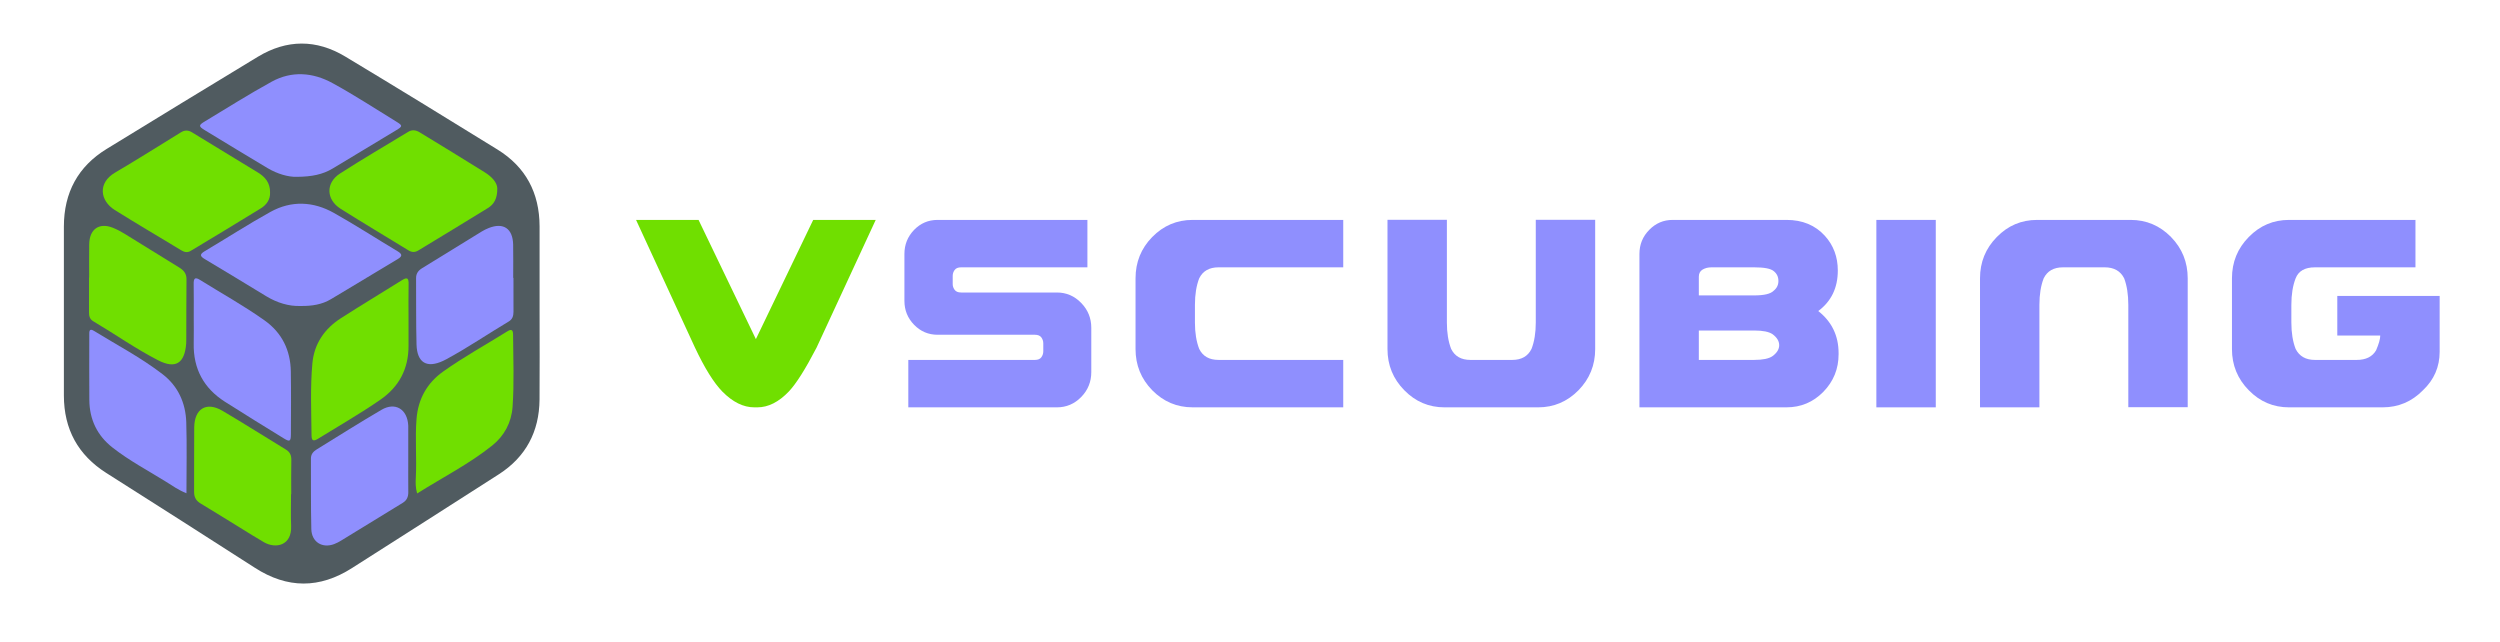
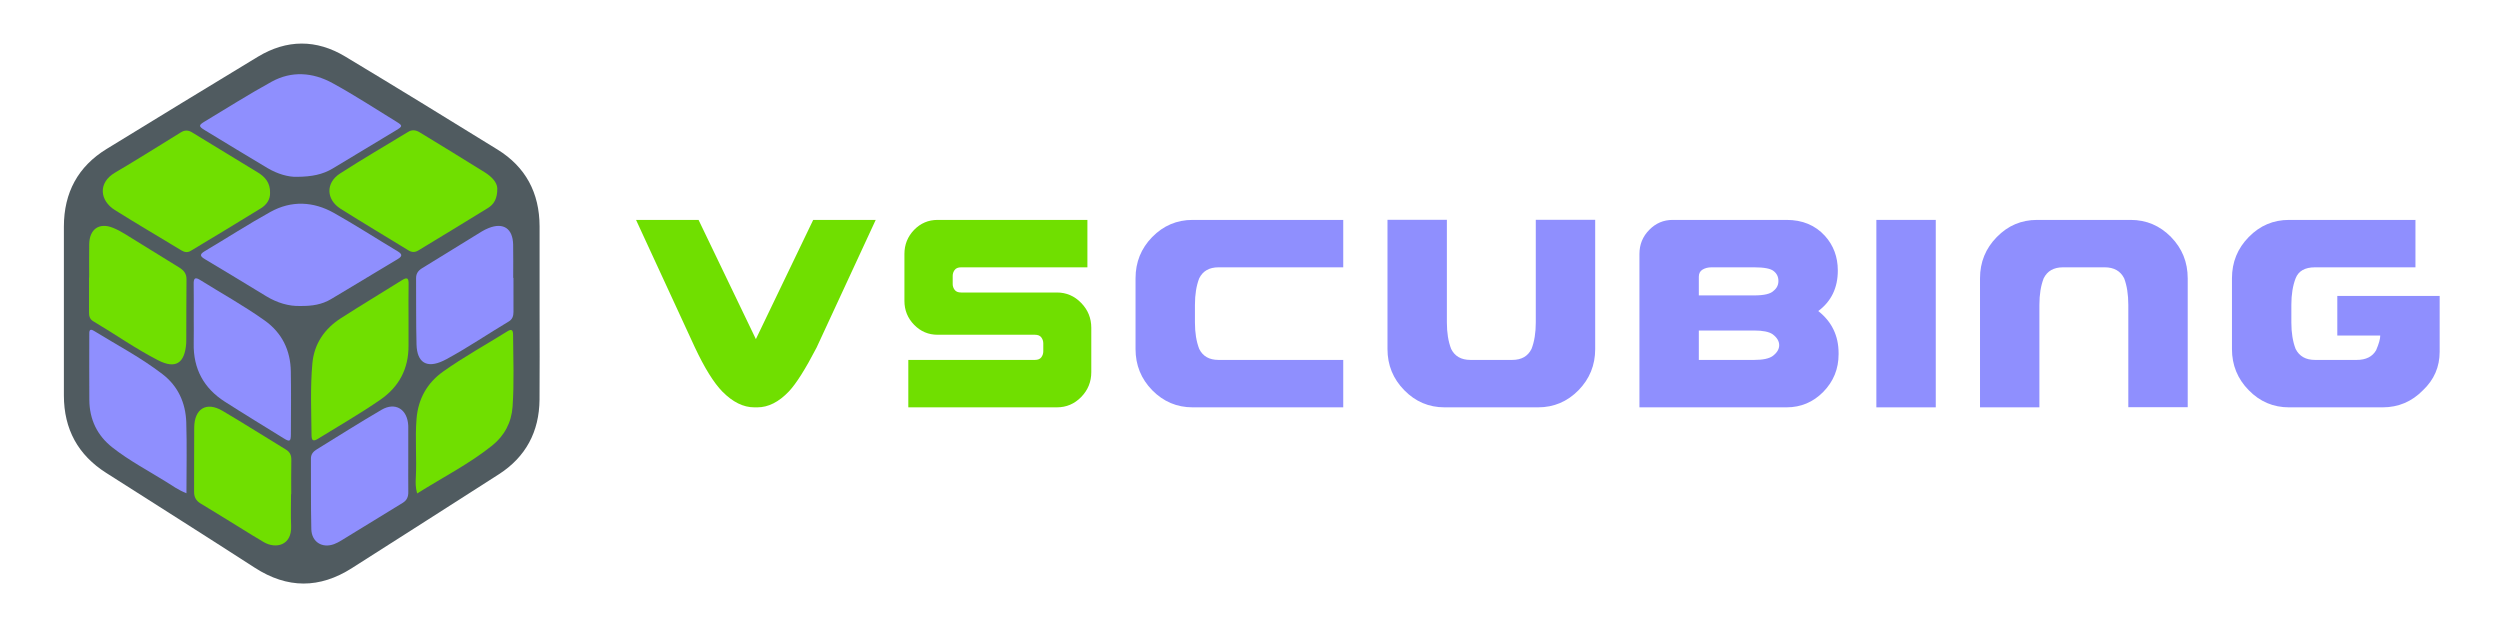
- <svg xmlns="http://www.w3.org/2000/svg" width="195" height="50" viewBox="0 0 195 50" fill="none">
-   <path d="M42.088 24.407C42.088 26.66 42.104 28.913 42.084 31.165C42.062 33.684 41.002 35.646 38.922 36.986C35.113 39.441 31.282 41.861 27.465 44.303C24.928 45.925 22.418 45.923 19.877 44.285C16.023 41.799 12.149 39.346 8.28 36.884C6.094 35.492 4.986 33.488 4.983 30.853C4.979 26.46 4.98 22.067 4.983 17.674C4.985 15.017 6.089 12.983 8.319 11.617C12.243 9.212 16.171 6.812 20.108 4.43C22.37 3.06 24.678 3.055 26.936 4.414C30.91 6.805 34.865 9.23 38.811 11.669C40.995 13.018 42.08 15.036 42.087 17.649C42.093 19.901 42.088 22.154 42.088 24.407Z" fill="#505B60" />
-   <path d="M38.788 14.683C38.802 15.506 38.515 15.942 38.058 16.226C36.256 17.343 34.437 18.433 32.627 19.536C32.361 19.698 32.118 19.686 31.854 19.524C30.094 18.444 28.32 17.389 26.572 16.288C25.435 15.572 25.39 14.266 26.513 13.541C28.264 12.41 30.066 11.362 31.846 10.281C32.147 10.098 32.448 10.146 32.732 10.32C34.431 11.358 36.133 12.39 37.821 13.447C38.347 13.777 38.77 14.221 38.788 14.683Z" fill="#70DF00" />
-   <path d="M23.139 13.793C22.507 13.812 21.648 13.578 20.856 13.105C19.23 12.133 17.609 11.15 15.991 10.165C15.48 9.854 15.477 9.771 15.972 9.473C17.705 8.429 19.419 7.345 21.19 6.372C22.756 5.512 24.406 5.645 25.932 6.48C27.64 7.413 29.278 8.483 30.94 9.504C31.413 9.795 31.405 9.856 30.918 10.15C29.265 11.15 27.61 12.148 25.953 13.142C25.175 13.609 24.322 13.786 23.139 13.793Z" fill="#8F8FFE" />
-   <path d="M21.065 15.023C21.087 15.563 20.786 15.977 20.353 16.246C18.537 17.371 16.701 18.465 14.872 19.57C14.625 19.719 14.39 19.676 14.149 19.53C12.417 18.479 10.668 17.456 8.951 16.38C7.795 15.654 7.613 14.267 8.965 13.47C10.695 12.45 12.396 11.381 14.105 10.326C14.405 10.14 14.678 10.14 14.978 10.324C16.689 11.372 18.407 12.412 20.12 13.458C20.686 13.804 21.079 14.267 21.065 15.023Z" fill="#70DF00" />
-   <path d="M23.426 23.867C22.539 23.897 21.621 23.624 20.766 23.105C19.176 22.14 17.588 21.172 15.991 20.22C15.606 19.991 15.541 19.845 15.976 19.588C17.686 18.575 19.358 17.489 21.096 16.528C22.725 15.627 24.432 15.703 26.04 16.606C27.724 17.551 29.349 18.606 31.009 19.597C31.392 19.826 31.393 19.987 31.021 20.21C29.283 21.25 27.551 22.301 25.812 23.337C25.112 23.754 24.337 23.878 23.426 23.867Z" fill="#8F8FFE" />
-   <path d="M14.543 38.474C13.911 38.224 13.434 37.877 12.938 37.569C11.533 36.695 10.064 35.923 8.758 34.894C7.585 33.97 6.98 32.724 6.968 31.204C6.953 29.516 6.963 27.828 6.964 26.139C6.964 25.895 6.932 25.564 7.327 25.807C9.127 26.915 11.008 27.898 12.69 29.195C13.884 30.116 14.482 31.427 14.529 32.939C14.586 34.756 14.543 36.576 14.543 38.474Z" fill="#8F8FFE" />
-   <path d="M15.112 24.747C15.112 23.884 15.123 23.021 15.107 22.159C15.1 21.748 15.183 21.572 15.594 21.829C17.281 22.881 19.024 23.844 20.647 25C21.985 25.954 22.657 27.309 22.685 28.971C22.712 30.603 22.695 32.235 22.69 33.867C22.688 34.434 22.604 34.484 22.131 34.191C20.595 33.243 19.055 32.303 17.535 31.33C15.899 30.283 15.066 28.77 15.11 26.773C15.124 26.098 15.112 25.422 15.112 24.747Z" fill="#8F8FFE" />
-   <path d="M31.865 24.818C31.865 25.53 31.863 26.243 31.866 26.956C31.874 28.768 31.124 30.17 29.668 31.178C28.09 32.27 26.426 33.219 24.798 34.227C24.446 34.444 24.304 34.382 24.3 33.962C24.282 32.087 24.196 30.208 24.366 28.339C24.506 26.801 25.323 25.638 26.579 24.828C28.158 23.81 29.772 22.849 31.362 21.849C31.79 21.581 31.881 21.724 31.871 22.173C31.852 23.054 31.865 23.936 31.865 24.818Z" fill="#70DF00" />
-   <path d="M32.536 38.491C32.403 38.013 32.413 37.636 32.433 37.264C32.515 35.729 32.365 34.191 32.491 32.657C32.618 31.103 33.323 29.867 34.557 28.987C36.163 27.842 37.892 26.893 39.563 25.851C39.865 25.663 40.017 25.688 40.02 26.106C40.033 27.98 40.111 29.857 39.981 31.728C39.895 32.964 39.328 34.006 38.382 34.76C36.574 36.2 34.519 37.243 32.536 38.491Z" fill="#70DF00" />
-   <path d="M31.844 35.851C31.844 36.695 31.837 37.539 31.847 38.382C31.852 38.753 31.733 39.027 31.412 39.223C29.808 40.2 28.21 41.187 26.607 42.166C26.435 42.271 26.254 42.367 26.067 42.438C25.136 42.789 24.307 42.279 24.283 41.27C24.239 39.434 24.263 37.596 24.253 35.758C24.251 35.407 24.459 35.205 24.714 35.047C26.391 34.012 28.057 32.96 29.756 31.965C30.84 31.33 31.787 31.923 31.844 33.208C31.845 33.245 31.844 33.283 31.844 33.32C31.844 34.164 31.844 35.008 31.844 35.851Z" fill="#8F8FFE" />
-   <path d="M22.701 38.542C22.701 39.368 22.672 40.195 22.708 41.02C22.774 42.558 21.51 42.823 20.59 42.295C19.953 41.929 19.332 41.532 18.705 41.147C17.686 40.522 16.673 39.887 15.648 39.272C15.293 39.06 15.136 38.782 15.14 38.358C15.152 36.688 15.132 35.017 15.149 33.347C15.164 31.875 16.099 31.306 17.349 32.041C19.014 33.02 20.645 34.062 22.297 35.064C22.623 35.262 22.732 35.519 22.723 35.896C22.703 36.778 22.717 37.66 22.717 38.542H22.701Z" fill="#70DF00" />
-   <path d="M6.956 21.639C6.956 20.776 6.946 19.912 6.959 19.049C6.977 17.87 7.736 17.34 8.802 17.765C9.124 17.893 9.435 18.06 9.732 18.242C11.144 19.108 12.546 19.991 13.96 20.854C14.317 21.072 14.551 21.325 14.547 21.783C14.532 23.359 14.534 24.936 14.53 26.512C14.529 26.606 14.53 26.7 14.523 26.793C14.405 28.353 13.688 28.796 12.332 28.101C10.58 27.202 8.965 26.059 7.271 25.056C6.992 24.891 6.94 24.642 6.943 24.342C6.951 23.441 6.946 22.54 6.946 21.639H6.956Z" fill="#70DF00" />
-   <path d="M40.05 21.673C40.05 22.555 40.047 23.437 40.052 24.319C40.053 24.64 39.972 24.904 39.682 25.076C38.054 26.045 36.486 27.119 34.819 28.019C34.738 28.062 34.656 28.104 34.573 28.143C33.296 28.746 32.527 28.299 32.489 26.868C32.444 25.144 32.465 23.418 32.454 21.693C32.452 21.333 32.631 21.099 32.917 20.923C34.47 19.969 36.02 19.011 37.574 18.058C37.746 17.953 37.929 17.862 38.115 17.788C39.267 17.33 40.001 17.824 40.026 19.085C40.042 19.948 40.029 20.811 40.029 21.673H40.05Z" fill="#8F8FFE" />
-   <path d="M68.306 17.153L63.693 27.113C62.825 28.787 62.105 29.927 61.532 30.533C60.745 31.359 59.924 31.773 59.069 31.773H58.838C57.983 31.773 57.152 31.363 56.344 30.543C55.671 29.854 54.955 28.701 54.194 27.082L49.612 17.153H54.487L58.959 26.452L63.43 17.153H68.306Z" fill="#70DF00" />
-   <path d="M80.72 28.074C80.955 28.074 81.124 28.005 81.225 27.867C81.325 27.729 81.376 27.574 81.376 27.402V26.782C81.376 26.61 81.325 26.455 81.225 26.317C81.124 26.18 80.955 26.111 80.72 26.111H73.13C72.416 26.111 71.807 25.852 71.302 25.336C70.798 24.819 70.545 24.196 70.545 23.465V19.808C70.545 19.078 70.798 18.451 71.302 17.928C71.807 17.411 72.416 17.153 73.13 17.153H84.818V20.852H74.966C74.731 20.852 74.563 20.921 74.462 21.058C74.361 21.196 74.311 21.348 74.311 21.513V22.164C74.311 22.322 74.361 22.47 74.462 22.608C74.563 22.746 74.731 22.815 74.966 22.815H82.436C83.176 22.815 83.809 23.087 84.334 23.631C84.858 24.168 85.121 24.816 85.121 25.573V29.024C85.121 29.782 84.858 30.43 84.334 30.966C83.809 31.504 83.176 31.773 82.436 31.773H70.848V28.074H80.72Z" fill="#8F8FFE" />
-   <path d="M88.572 21.709C88.572 20.449 89.006 19.374 89.874 18.486C90.749 17.597 91.799 17.153 93.023 17.153H104.773V20.852H95.042C94.322 20.852 93.821 21.137 93.538 21.709C93.316 22.281 93.205 22.97 93.205 23.776V25.16C93.205 25.959 93.316 26.644 93.538 27.216C93.821 27.788 94.322 28.073 95.042 28.073H104.773V31.772H93.023C91.799 31.772 90.749 31.328 89.874 30.44C89.006 29.551 88.572 28.48 88.572 27.227V21.709Z" fill="#8F8FFE" />
-   <path d="M119.791 17.143H124.424V27.227C124.424 28.48 123.991 29.551 123.122 30.44C122.247 31.328 121.198 31.773 119.973 31.773H112.675C111.45 31.773 110.404 31.328 109.536 30.44C108.661 29.551 108.224 28.48 108.224 27.227V17.143H112.857V25.16C112.857 25.959 112.968 26.645 113.19 27.216C113.473 27.788 113.974 28.074 114.694 28.074H117.954C118.674 28.074 119.176 27.788 119.458 27.216C119.68 26.645 119.791 25.959 119.791 25.16V17.143Z" fill="#8F8FFE" />
-   <path d="M138.262 26.069C137.98 25.876 137.502 25.78 136.829 25.78H132.509V28.073H136.829C137.502 28.073 137.98 27.974 138.262 27.774C138.605 27.519 138.777 27.237 138.777 26.927C138.777 26.61 138.605 26.324 138.262 26.069ZM132.509 23.042H136.829C137.602 23.042 138.107 22.922 138.343 22.68C138.592 22.481 138.716 22.226 138.716 21.916C138.716 21.592 138.592 21.334 138.343 21.141C138.107 20.948 137.602 20.852 136.829 20.852H133.498C133.229 20.852 132.997 20.91 132.802 21.027C132.606 21.145 132.509 21.331 132.509 21.585V23.042ZM141.825 24.261C142.882 25.095 143.41 26.19 143.41 27.547V27.629C143.41 28.773 143.013 29.751 142.219 30.564C141.425 31.369 140.469 31.772 139.352 31.772H127.876V19.808C127.876 19.071 128.131 18.444 128.643 17.928C129.147 17.411 129.756 17.153 130.47 17.153H139.352C140.59 17.153 141.586 17.566 142.34 18.393C143.013 19.137 143.349 20.039 143.349 21.1C143.349 22.45 142.841 23.503 141.825 24.261Z" fill="#8F8FFE" />
-   <path d="M146.356 17.153H150.99V31.773H146.356V17.153Z" fill="#8F8FFE" />
-   <path d="M166.19 17.153C167.415 17.153 168.464 17.597 169.339 18.486C170.207 19.374 170.641 20.449 170.641 21.709V31.762H166.008V23.776C166.008 22.97 165.9 22.281 165.685 21.709C165.396 21.138 164.891 20.852 164.171 20.852H160.911C160.191 20.852 159.689 21.138 159.407 21.709C159.185 22.281 159.074 22.97 159.074 23.776V31.773H154.441V21.709C154.441 20.449 154.878 19.374 155.753 18.486C156.621 17.597 157.667 17.153 158.892 17.153H166.19Z" fill="#8F8FFE" />
-   <path d="M182.309 23.083H190.293V27.433C190.293 28.618 189.859 29.62 188.991 30.44C188.123 31.328 187.073 31.773 185.842 31.773H178.544C177.319 31.773 176.273 31.328 175.405 30.44C174.53 29.551 174.093 28.48 174.093 27.227V21.709C174.093 20.449 174.53 19.374 175.405 18.486C176.273 17.597 177.319 17.153 178.544 17.153H188.406V20.852H180.563C179.782 20.852 179.281 21.138 179.059 21.709C178.837 22.281 178.726 22.97 178.726 23.776V25.16C178.726 25.959 178.837 26.645 179.059 27.216C179.348 27.788 179.849 28.074 180.563 28.074H183.823C184.543 28.074 185.048 27.822 185.337 27.32C185.552 26.817 185.66 26.435 185.66 26.173H182.309V23.083Z" fill="#8F8FFE" />
+ <svg xmlns="http://www.w3.org/2000/svg" width="213" height="54" viewBox="0 0 213 54" fill="none">
+   <path d="M45.973 26.66C45.973 29.121 45.99 31.581 45.968 34.042C45.945 36.793 44.786 38.936 42.515 40.4C38.354 43.081 34.17 45.725 30 48.392C27.229 50.164 24.487 50.162 21.712 48.373C17.502 45.657 13.27 42.977 9.044 40.288C6.657 38.769 5.446 36.579 5.443 33.701C5.439 28.903 5.44 24.104 5.443 19.306C5.445 16.403 6.651 14.182 9.087 12.689C13.374 10.062 17.663 7.441 21.963 4.839C24.435 3.343 26.956 3.337 29.422 4.821C33.763 7.433 38.083 10.082 42.394 12.746C44.779 14.22 45.964 16.424 45.972 19.278C45.978 21.738 45.973 24.199 45.973 26.66Z" fill="#505B60" />
+   <path d="M42.369 16.039C42.384 16.938 42.071 17.414 41.571 17.723C39.602 18.944 37.616 20.134 35.638 21.34C35.349 21.516 35.082 21.504 34.794 21.327C32.872 20.147 30.934 18.994 29.025 17.792C27.783 17.01 27.734 15.583 28.961 14.791C30.873 13.555 32.841 12.411 34.786 11.23C35.115 11.03 35.444 11.083 35.753 11.272C37.609 12.406 39.469 13.534 41.312 14.689C41.887 15.049 42.349 15.533 42.369 16.039Z" fill="#70DF00" />
+   <path d="M25.275 15.066C24.584 15.086 23.646 14.831 22.782 14.314C21.005 13.252 19.235 12.18 17.466 11.103C16.909 10.764 16.906 10.673 17.446 10.348C19.34 9.207 21.212 8.024 23.146 6.96C24.857 6.021 26.659 6.166 28.326 7.078C30.192 8.098 31.98 9.266 33.796 10.382C34.313 10.7 34.304 10.765 33.772 11.087C31.966 12.18 30.159 13.269 28.349 14.355C27.498 14.865 26.567 15.059 25.275 15.066Z" fill="#8F8FFE" />
+   <path d="M23.009 16.41C23.034 17 22.705 17.452 22.232 17.745C20.247 18.974 18.243 20.17 16.245 21.376C15.975 21.539 15.719 21.492 15.455 21.333C13.563 20.185 11.653 19.068 9.778 17.891C8.515 17.099 8.315 15.584 9.793 14.713C11.682 13.6 13.54 12.431 15.407 11.279C15.735 11.076 16.033 11.076 16.36 11.277C18.23 12.422 20.105 13.558 21.977 14.7C22.596 15.078 23.024 15.584 23.009 16.41Z" fill="#70DF00" />
+   <path d="M25.588 26.07C24.62 26.103 23.617 25.805 22.683 25.238C20.946 24.183 19.212 23.126 17.467 22.086C17.047 21.836 16.976 21.677 17.45 21.396C19.319 20.29 21.145 19.104 23.043 18.054C24.823 17.07 26.687 17.153 28.444 18.139C30.283 19.171 32.058 20.323 33.872 21.406C34.29 21.655 34.291 21.832 33.884 22.076C31.986 23.211 30.095 24.359 28.194 25.491C27.43 25.947 26.583 26.082 25.588 26.07Z" fill="#8F8FFE" />
+   <path d="M15.885 42.026C15.195 41.752 14.674 41.374 14.132 41.037C12.598 40.082 10.993 39.239 9.566 38.115C8.285 37.105 7.625 35.745 7.611 34.084C7.595 32.24 7.606 30.396 7.607 28.552C7.607 28.286 7.572 27.924 8.003 28.189C9.97 29.4 12.024 30.474 13.861 31.89C15.165 32.895 15.818 34.328 15.87 35.98C15.933 37.964 15.885 39.953 15.885 42.026Z" fill="#8F8FFE" />
+   <path d="M16.507 27.032C16.507 26.089 16.519 25.146 16.502 24.204C16.494 23.756 16.585 23.563 17.034 23.844C18.877 24.994 20.78 26.045 22.553 27.308C24.015 28.349 24.749 29.83 24.779 31.645C24.809 33.428 24.79 35.211 24.784 36.993C24.782 37.612 24.69 37.667 24.174 37.347C22.497 36.312 20.814 35.285 19.153 34.222C17.367 33.078 16.456 31.426 16.504 29.245C16.52 28.508 16.507 27.769 16.507 27.032Z" fill="#8F8FFE" />
+   <path d="M34.807 27.108C34.807 27.887 34.804 28.666 34.807 29.444C34.816 31.424 33.997 32.955 32.406 34.056C30.683 35.248 28.866 36.286 27.087 37.386C26.703 37.624 26.548 37.556 26.543 37.097C26.523 35.049 26.429 32.996 26.615 30.955C26.768 29.275 27.66 28.005 29.033 27.12C30.758 26.008 32.52 24.958 34.257 23.866C34.724 23.573 34.823 23.729 34.813 24.219C34.793 25.182 34.807 26.145 34.807 27.108Z" fill="#70DF00" />
+   <path d="M35.54 42.044C35.394 41.522 35.405 41.11 35.427 40.704C35.517 39.027 35.352 37.347 35.49 35.672C35.63 33.974 36.399 32.624 37.747 31.663C39.502 30.412 41.39 29.376 43.215 28.238C43.545 28.032 43.711 28.059 43.714 28.516C43.729 30.563 43.813 32.613 43.671 34.656C43.577 36.007 42.958 37.145 41.925 37.968C39.95 39.542 37.706 40.681 35.54 42.044Z" fill="#70DF00" />
+   <path d="M34.784 39.161C34.784 40.082 34.776 41.004 34.787 41.925C34.792 42.33 34.663 42.63 34.312 42.843C32.559 43.91 30.814 44.989 29.063 46.059C28.875 46.173 28.678 46.278 28.473 46.356C27.456 46.738 26.55 46.181 26.524 45.08C26.477 43.074 26.503 41.066 26.492 39.059C26.49 38.676 26.716 38.454 26.996 38.282C28.827 37.152 30.647 36.002 32.503 34.916C33.687 34.222 34.721 34.87 34.783 36.273C34.785 36.314 34.784 36.355 34.784 36.396C34.784 37.318 34.784 38.239 34.784 39.161Z" fill="#8F8FFE" />
+   <path d="M24.797 42.1C24.797 43.002 24.765 43.906 24.804 44.806C24.876 46.486 23.496 46.776 22.491 46.199C21.794 45.799 21.117 45.366 20.432 44.945C19.319 44.262 18.212 43.569 17.092 42.898C16.705 42.665 16.534 42.362 16.537 41.899C16.551 40.075 16.529 38.25 16.547 36.425C16.563 34.818 17.585 34.196 18.951 34.999C20.77 36.069 22.55 37.206 24.356 38.301C24.712 38.517 24.831 38.797 24.821 39.21C24.799 40.173 24.814 41.137 24.814 42.1H24.797Z" fill="#70DF00" />
+   <path d="M7.598 23.637C7.598 22.694 7.587 21.75 7.601 20.807C7.62 19.52 8.45 18.94 9.614 19.405C9.966 19.545 10.306 19.727 10.63 19.926C12.172 20.871 13.704 21.836 15.248 22.778C15.638 23.017 15.894 23.293 15.89 23.793C15.874 25.515 15.876 27.237 15.871 28.959C15.87 29.061 15.872 29.164 15.864 29.267C15.734 30.97 14.952 31.454 13.47 30.695C11.556 29.713 9.793 28.465 7.942 27.369C7.637 27.188 7.581 26.917 7.584 26.589C7.593 25.605 7.587 24.621 7.587 23.637H7.598Z" fill="#70DF00" />
+   <path d="M43.747 23.674C43.747 24.637 43.743 25.601 43.749 26.564C43.751 26.915 43.662 27.203 43.345 27.391C41.567 28.45 39.854 29.622 38.033 30.605C37.944 30.653 37.855 30.698 37.764 30.741C36.37 31.4 35.53 30.911 35.488 29.348C35.439 27.465 35.462 25.58 35.45 23.695C35.448 23.302 35.643 23.047 35.956 22.855C37.652 21.812 39.345 20.766 41.042 19.725C41.23 19.61 41.43 19.511 41.634 19.43C42.891 18.93 43.694 19.47 43.72 20.847C43.738 21.789 43.724 22.732 43.724 23.674H43.747Z" fill="#8F8FFE" />
+   <path d="M74.611 18.736L69.572 29.616C68.624 31.444 67.837 32.689 67.212 33.351C66.353 34.254 65.456 34.706 64.522 34.706H64.269C63.335 34.706 62.428 34.258 61.545 33.362C60.81 32.61 60.028 31.35 59.197 29.582L54.191 18.736H59.517L64.401 28.893L69.285 18.736H74.611Z" fill="#70DF00" />
+   <path d="M88.171 30.665C88.428 30.665 88.612 30.59 88.722 30.439C88.832 30.289 88.888 30.12 88.888 29.932V29.254C88.888 29.067 88.832 28.897 88.722 28.747C88.612 28.596 88.428 28.521 88.171 28.521H79.88C79.1 28.521 78.436 28.239 77.884 27.674C77.333 27.11 77.057 26.43 77.057 25.632V21.637C77.057 20.839 77.333 20.155 77.884 19.583C78.436 19.018 79.1 18.736 79.88 18.736H92.647V22.776H81.886C81.629 22.776 81.445 22.852 81.335 23.002C81.225 23.153 81.17 23.318 81.17 23.499V24.21C81.17 24.383 81.225 24.545 81.335 24.695C81.445 24.846 81.629 24.921 81.886 24.921H90.046C90.854 24.921 91.545 25.218 92.118 25.812C92.691 26.399 92.978 27.107 92.978 27.934V31.703C92.978 32.531 92.691 33.238 92.118 33.825C91.545 34.412 90.854 34.705 90.046 34.705H77.388V30.665H88.171Z" fill="#70DF00" />
+   <path d="M96.748 23.713C96.748 22.336 97.222 21.163 98.17 20.192C99.126 19.221 100.272 18.736 101.61 18.736H114.444V22.776H103.815C103.029 22.776 102.481 23.089 102.173 23.713C101.93 24.338 101.809 25.09 101.809 25.97V27.483C101.809 28.355 101.93 29.104 102.173 29.729C102.481 30.353 103.029 30.665 103.815 30.665H114.444V34.705H101.61C100.272 34.705 99.126 34.22 98.17 33.249C97.222 32.279 96.748 31.109 96.748 29.74V23.713Z" fill="#8F8FFE" />
+   <path d="M130.849 18.725H135.91V29.74C135.91 31.109 135.436 32.279 134.487 33.25C133.532 34.22 132.385 34.705 131.047 34.705H123.076C121.738 34.705 120.596 34.22 119.647 33.25C118.691 32.279 118.214 31.109 118.214 29.74V18.725H123.274V27.483C123.274 28.355 123.396 29.104 123.638 29.729C123.947 30.353 124.495 30.665 125.281 30.665H128.843C129.629 30.665 130.176 30.353 130.485 29.729C130.728 29.104 130.849 28.355 130.849 27.483V18.725Z" fill="#8F8FFE" />
+   <path d="M151.025 28.476C150.716 28.265 150.194 28.16 149.459 28.16H144.74V30.665H149.459C150.194 30.665 150.716 30.556 151.025 30.338C151.4 30.06 151.587 29.751 151.587 29.412C151.587 29.066 151.4 28.754 151.025 28.476ZM144.74 25.169H149.459C150.304 25.169 150.856 25.037 151.113 24.774C151.385 24.556 151.521 24.277 151.521 23.939C151.521 23.585 151.385 23.303 151.113 23.093C150.856 22.882 150.304 22.776 149.459 22.776H145.821C145.527 22.776 145.273 22.84 145.06 22.968C144.847 23.096 144.74 23.299 144.74 23.578V25.169ZM154.917 26.501C156.071 27.411 156.648 28.607 156.648 30.089V30.18C156.648 31.429 156.214 32.497 155.347 33.385C154.479 34.265 153.436 34.705 152.216 34.705H139.68V21.637C139.68 20.831 139.959 20.147 140.518 19.583C141.069 19.018 141.734 18.736 142.513 18.736H152.216C153.568 18.736 154.656 19.188 155.479 20.09C156.214 20.903 156.582 21.889 156.582 23.047C156.582 24.522 156.026 25.673 154.917 26.501Z" fill="#8F8FFE" />
+   <path d="M159.866 18.736H164.927V34.706H159.866V18.736Z" fill="#8F8FFE" />
+   <path d="M181.53 18.736C182.868 18.736 184.015 19.221 184.97 20.192C185.919 21.163 186.393 22.336 186.393 23.713V34.694H181.332V25.97C181.332 25.09 181.214 24.338 180.979 23.713C180.663 23.089 180.112 22.776 179.326 22.776H175.764C174.978 22.776 174.43 23.089 174.121 23.713C173.879 24.338 173.757 25.09 173.757 25.97V34.706H168.697V23.713C168.697 22.336 169.175 21.163 170.13 20.192C171.078 19.221 172.221 18.736 173.559 18.736H181.53Z" fill="#8F8FFE" />
+   <path d="M199.138 25.214H207.859V29.965C207.859 31.26 207.385 32.354 206.436 33.25C205.488 34.22 204.341 34.706 202.996 34.706H195.025C193.687 34.706 192.544 34.22 191.596 33.25C190.64 32.279 190.163 31.109 190.163 29.74V23.713C190.163 22.336 190.64 21.163 191.596 20.192C192.544 19.221 193.687 18.736 195.025 18.736H205.797V22.776H197.23C196.377 22.776 195.83 23.089 195.587 23.713C195.345 24.338 195.223 25.09 195.223 25.97V27.483C195.223 28.355 195.345 29.104 195.587 29.729C195.903 30.353 196.451 30.665 197.23 30.665H200.791C201.578 30.665 202.129 30.39 202.445 29.841C202.68 29.292 202.798 28.875 202.798 28.589H199.138V25.214Z" fill="#8F8FFE" />
</svg>
